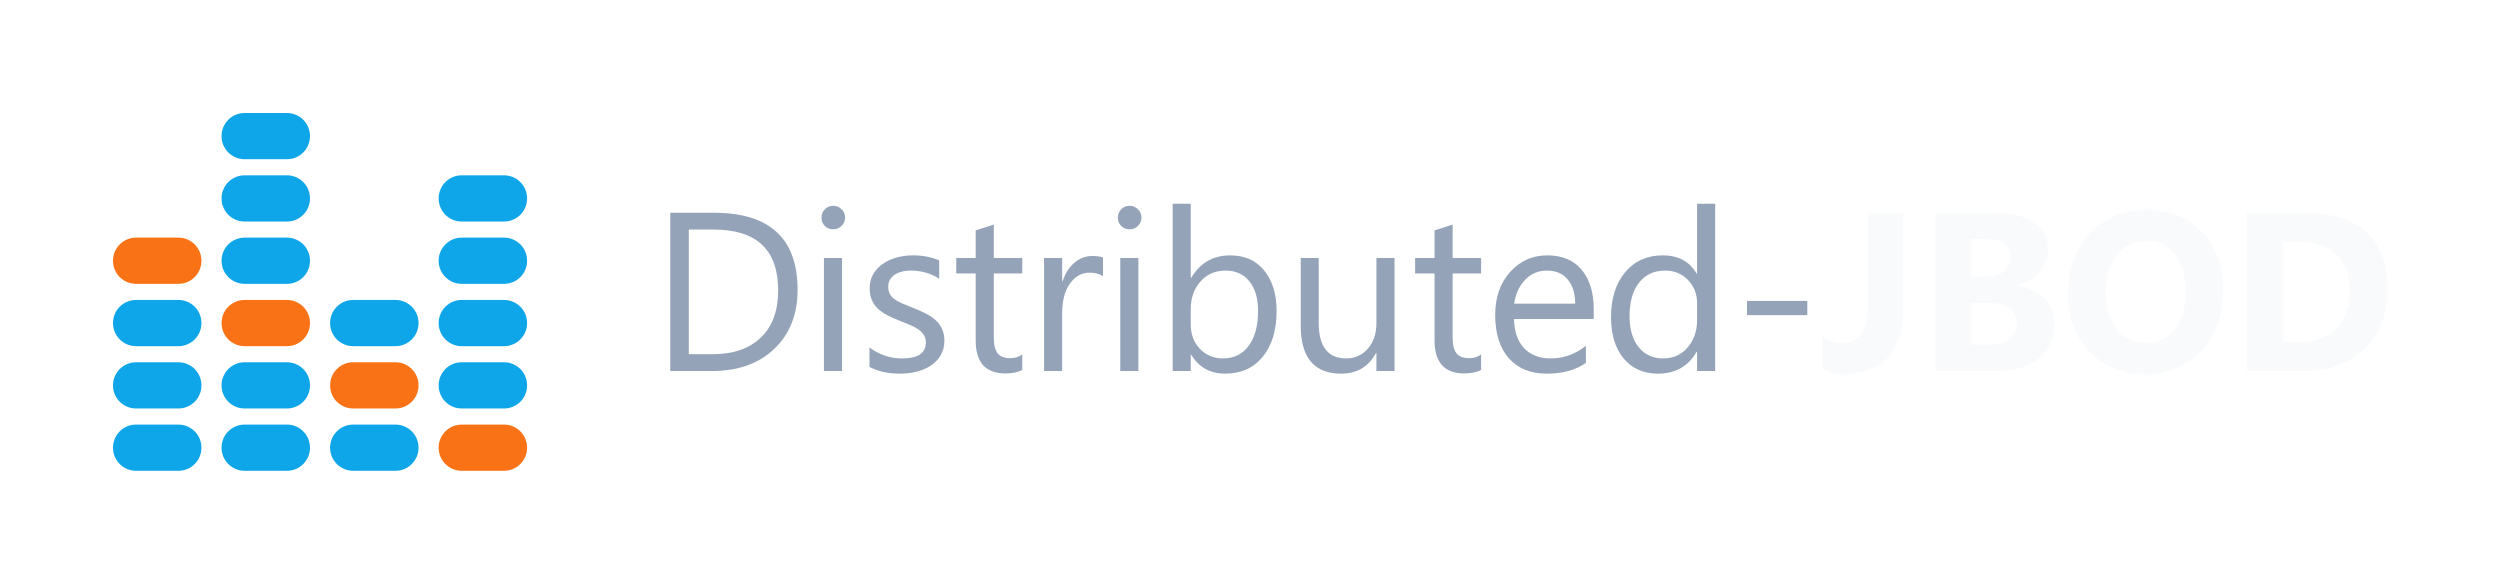
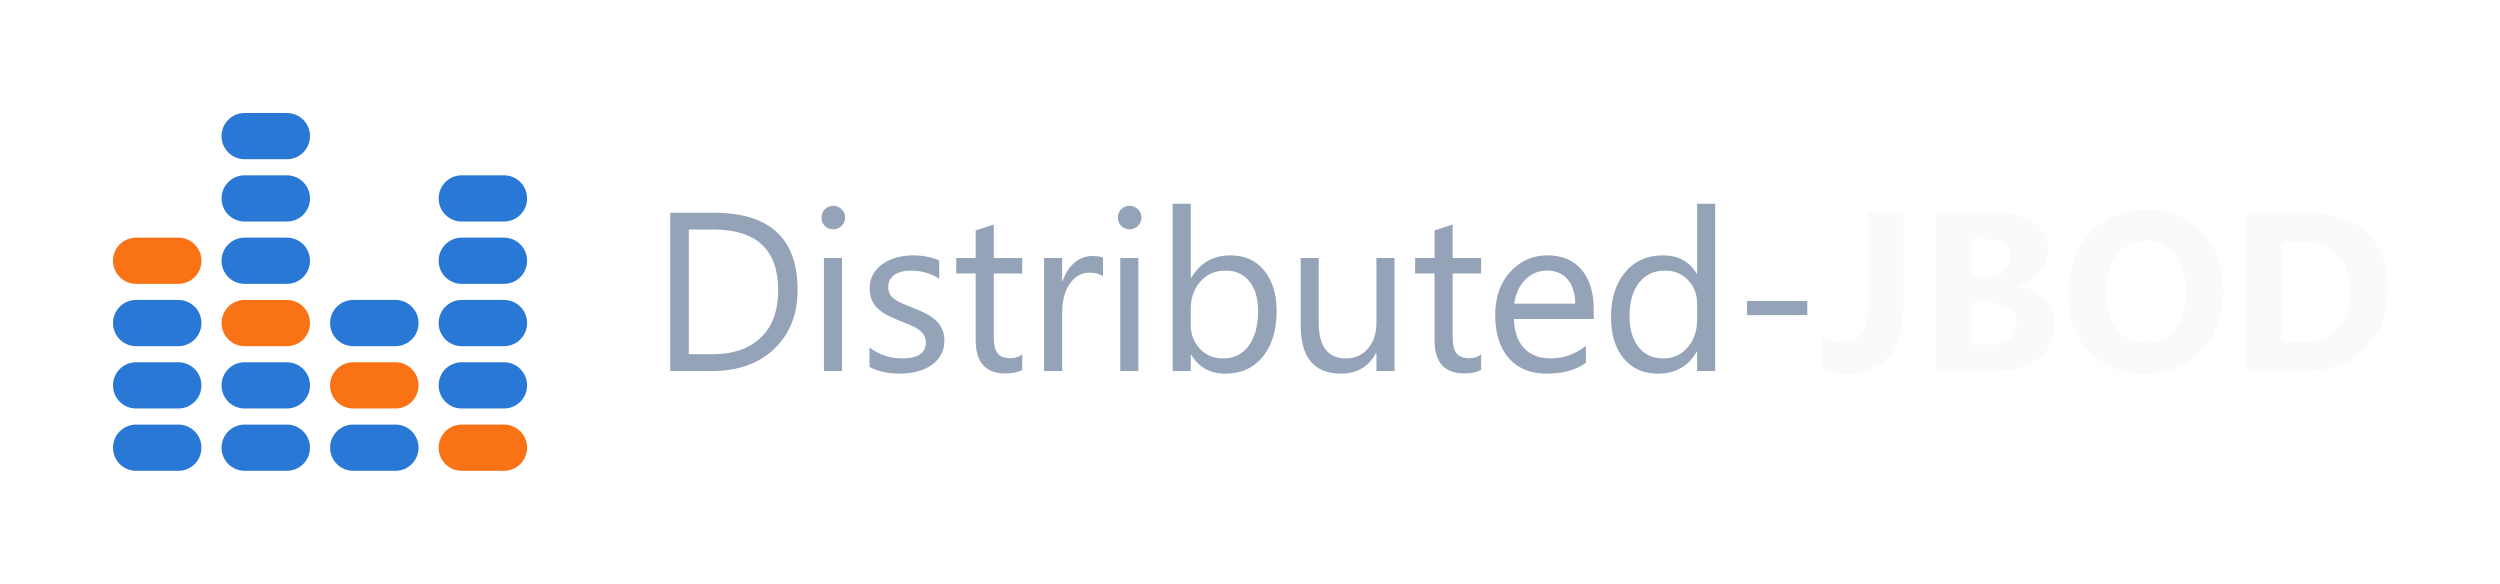
<svg xmlns="http://www.w3.org/2000/svg" width="531" height="124" viewBox="0 0 531 124" version="1.1" id="svg19">
  <defs id="defs19" />
  <g transform="translate(24,24) scale(0.426966) translate(-25,-39)" id="g18">
-     <path id="rect1" style="fill:#0ea5e9" d="m 36.5,194 h 21 c 6.371,0 11.5,5.129 11.5,11.5 0,6.371 -5.129,11.5 -11.5,11.5 h -21 C 30.129,217 25,211.871 25,205.5 25,199.129 30.129,194 36.5,194 Z" />
-     <path id="rect2" style="fill:#0ea5e9" d="m 36.5,163 h 21 c 6.371,0 11.5,5.129 11.5,11.5 0,6.371 -5.129,11.5 -11.5,11.5 h -21 C 30.129,186 25,180.871 25,174.5 25,168.129 30.129,163 36.5,163 Z" />
-     <path id="rect3" style="fill:#0ea5e9" d="m 36.5,132 h 21 c 6.371,0 11.5,5.129 11.5,11.5 0,6.371 -5.129,11.5 -11.5,11.5 h -21 C 30.129,155 25,149.871 25,143.5 25,137.129 30.129,132 36.5,132 Z" />
+     <path id="rect1" style="fill:#2a78d6" d="m 36.5,194 h 21 c 6.371,0 11.5,5.129 11.5,11.5 0,6.371 -5.129,11.5 -11.5,11.5 h -21 C 30.129,217 25,211.871 25,205.5 25,199.129 30.129,194 36.5,194 Z" />
+     <path id="rect2" style="fill:#2a78d6" d="m 36.5,163 h 21 c 6.371,0 11.5,5.129 11.5,11.5 0,6.371 -5.129,11.5 -11.5,11.5 h -21 C 30.129,186 25,180.871 25,174.5 25,168.129 30.129,163 36.5,163 Z" />
+     <path id="rect3" style="fill:#2a78d6" d="m 36.5,132 h 21 c 6.371,0 11.5,5.129 11.5,11.5 0,6.371 -5.129,11.5 -11.5,11.5 h -21 C 30.129,155 25,149.871 25,143.5 25,137.129 30.129,132 36.5,132 Z" />
    <path id="rect4" style="fill:#f97316" d="m 36.5,101 h 21 c 6.371,0 11.5,5.129 11.5,11.5 0,6.371 -5.129,11.5 -11.5,11.5 h -21 C 30.129,124 25,118.871 25,112.5 25,106.129 30.129,101 36.5,101 Z" />
-     <path id="rect5" style="fill:#0ea5e9" d="m 90.5,194 h 21 c 6.371,0 11.5,5.129 11.5,11.5 0,6.371 -5.129,11.5 -11.5,11.5 h -21 C 84.129,217 79,211.871 79,205.5 79,199.129 84.129,194 90.5,194 Z" />
-     <path id="rect6" style="fill:#0ea5e9" d="m 90.5,163 h 21 c 6.371,0 11.5,5.129 11.5,11.5 0,6.371 -5.129,11.5 -11.5,11.5 h -21 C 84.129,186 79,180.871 79,174.5 79,168.129 84.129,163 90.5,163 Z" />
+     <path id="rect5" style="fill:#2a78d6" d="m 90.5,194 h 21 c 6.371,0 11.5,5.129 11.5,11.5 0,6.371 -5.129,11.5 -11.5,11.5 h -21 C 84.129,217 79,211.871 79,205.5 79,199.129 84.129,194 90.5,194 Z" />
+     <path id="rect6" style="fill:#2a78d6" d="m 90.5,163 h 21 c 6.371,0 11.5,5.129 11.5,11.5 0,6.371 -5.129,11.5 -11.5,11.5 h -21 C 84.129,186 79,180.871 79,174.5 79,168.129 84.129,163 90.5,163 Z" />
    <path id="rect7" style="fill:#f97316" d="m 90.5,132 h 21 c 6.371,0 11.5,5.129 11.5,11.5 0,6.371 -5.129,11.5 -11.5,11.5 h -21 C 84.129,155 79,149.871 79,143.5 79,137.129 84.129,132 90.5,132 Z" />
-     <path id="rect8" style="fill:#0ea5e9" d="m 90.5,101 h 21 c 6.371,0 11.5,5.129 11.5,11.5 0,6.371 -5.129,11.5 -11.5,11.5 h -21 C 84.129,124 79,118.871 79,112.5 79,106.129 84.129,101 90.5,101 Z" />
-     <path id="rect9" style="fill:#0ea5e9" d="m 90.5,70 h 21 c 6.371,0 11.5,5.129 11.5,11.5 0,6.371 -5.129,11.5 -11.5,11.5 h -21 C 84.129,93 79,87.871 79,81.5 79,75.129 84.129,70 90.5,70 Z" />
-     <path id="rect10" style="fill:#0ea5e9" d="m 90.5,39 h 21 c 6.371,0 11.5,5.129 11.5,11.5 0,6.371 -5.129,11.5 -11.5,11.5 h -21 C 84.129,62 79,56.871 79,50.5 79,44.129 84.129,39 90.5,39 Z" />
-     <path id="rect11" style="fill:#0ea5e9" d="m 144.5,194 h 21 c 6.371,0 11.5,5.129 11.5,11.5 0,6.371 -5.129,11.5 -11.5,11.5 h -21 c -6.371,0 -11.5,-5.129 -11.5,-11.5 0,-6.371 5.129,-11.5 11.5,-11.5 z" />
+     <path id="rect8" style="fill:#2a78d6" d="m 90.5,101 h 21 c 6.371,0 11.5,5.129 11.5,11.5 0,6.371 -5.129,11.5 -11.5,11.5 h -21 C 84.129,124 79,118.871 79,112.5 79,106.129 84.129,101 90.5,101 Z" />
+     <path id="rect9" style="fill:#2a78d6" d="m 90.5,70 h 21 c 6.371,0 11.5,5.129 11.5,11.5 0,6.371 -5.129,11.5 -11.5,11.5 h -21 C 84.129,93 79,87.871 79,81.5 79,75.129 84.129,70 90.5,70 Z" />
+     <path id="rect10" style="fill:#2a78d6" d="m 90.5,39 h 21 c 6.371,0 11.5,5.129 11.5,11.5 0,6.371 -5.129,11.5 -11.5,11.5 h -21 C 84.129,62 79,56.871 79,50.5 79,44.129 84.129,39 90.5,39 Z" />
+     <path id="rect11" style="fill:#2a78d6" d="m 144.5,194 h 21 c 6.371,0 11.5,5.129 11.5,11.5 0,6.371 -5.129,11.5 -11.5,11.5 h -21 c -6.371,0 -11.5,-5.129 -11.5,-11.5 0,-6.371 5.129,-11.5 11.5,-11.5 z" />
    <path id="rect12" style="fill:#f97316" d="m 144.5,163 h 21 c 6.371,0 11.5,5.129 11.5,11.5 0,6.371 -5.129,11.5 -11.5,11.5 h -21 c -6.371,0 -11.5,-5.129 -11.5,-11.5 0,-6.371 5.129,-11.5 11.5,-11.5 z" />
-     <path id="rect13" style="fill:#0ea5e9" d="m 144.5,132 h 21 c 6.371,0 11.5,5.129 11.5,11.5 0,6.371 -5.129,11.5 -11.5,11.5 h -21 c -6.371,0 -11.5,-5.129 -11.5,-11.5 0,-6.371 5.129,-11.5 11.5,-11.5 z" />
+     <path id="rect13" style="fill:#2a78d6" d="m 144.5,132 h 21 c 6.371,0 11.5,5.129 11.5,11.5 0,6.371 -5.129,11.5 -11.5,11.5 h -21 c -6.371,0 -11.5,-5.129 -11.5,-11.5 0,-6.371 5.129,-11.5 11.5,-11.5 z" />
    <path id="rect14" style="fill:#f97316" d="m 198.5,194 h 21 c 6.371,0 11.5,5.129 11.5,11.5 0,6.371 -5.129,11.5 -11.5,11.5 h -21 c -6.371,0 -11.5,-5.129 -11.5,-11.5 0,-6.371 5.129,-11.5 11.5,-11.5 z" />
-     <path id="rect15" style="fill:#0ea5e9" d="m 198.5,163 h 21 c 6.371,0 11.5,5.129 11.5,11.5 0,6.371 -5.129,11.5 -11.5,11.5 h -21 c -6.371,0 -11.5,-5.129 -11.5,-11.5 0,-6.371 5.129,-11.5 11.5,-11.5 z" />
-     <path id="rect16" style="fill:#0ea5e9" d="m 198.5,132 h 21 c 6.371,0 11.5,5.129 11.5,11.5 0,6.371 -5.129,11.5 -11.5,11.5 h -21 c -6.371,0 -11.5,-5.129 -11.5,-11.5 0,-6.371 5.129,-11.5 11.5,-11.5 z" />
-     <path id="rect17" style="fill:#0ea5e9" d="m 198.5,101 h 21 c 6.371,0 11.5,5.129 11.5,11.5 0,6.371 -5.129,11.5 -11.5,11.5 h -21 c -6.371,0 -11.5,-5.129 -11.5,-11.5 0,-6.371 5.129,-11.5 11.5,-11.5 z" />
-     <path id="rect18" style="fill:#0ea5e9" d="m 198.5,70 h 21 c 6.371,0 11.5,5.129 11.5,11.5 0,6.371 -5.129,11.5 -11.5,11.5 h -21 C 192.129,93 187,87.871 187,81.5 187,75.129 192.129,70 198.5,70 Z" />
+     <path id="rect15" style="fill:#2a78d6" d="m 198.5,163 h 21 c 6.371,0 11.5,5.129 11.5,11.5 0,6.371 -5.129,11.5 -11.5,11.5 h -21 c -6.371,0 -11.5,-5.129 -11.5,-11.5 0,-6.371 5.129,-11.5 11.5,-11.5 z" />
+     <path id="rect16" style="fill:#2a78d6" d="m 198.5,132 h 21 c 6.371,0 11.5,5.129 11.5,11.5 0,6.371 -5.129,11.5 -11.5,11.5 h -21 c -6.371,0 -11.5,-5.129 -11.5,-11.5 0,-6.371 5.129,-11.5 11.5,-11.5 z" />
+     <path id="rect17" style="fill:#2a78d6" d="m 198.5,101 h 21 c 6.371,0 11.5,5.129 11.5,11.5 0,6.371 -5.129,11.5 -11.5,11.5 h -21 c -6.371,0 -11.5,-5.129 -11.5,-11.5 0,-6.371 5.129,-11.5 11.5,-11.5 z" />
+     <path id="rect18" style="fill:#2a78d6" d="m 198.5,70 h 21 c 6.371,0 11.5,5.129 11.5,11.5 0,6.371 -5.129,11.5 -11.5,11.5 h -21 C 192.129,93 187,87.871 187,81.5 187,75.129 192.129,70 198.5,70 Z" />
  </g>
  <g id="text19" style="font-size:48px;font-family:'Segoe UI';letter-spacing:-0.5" aria-label="Distributed-JBOD">
    <path style="fill:#94a3b8" d="M 142.361,78.8 V 45.191 h 9.281 q 17.766,0 17.766,16.383 0,7.781 -4.945,12.516 -4.922,4.711 -13.195,4.711 z m 3.938,-30.047 v 26.484 h 5.016 q 6.609,0 10.289,-3.539 3.68,-3.539 3.68,-10.031 0,-12.914 -13.734,-12.914 z m 30.672,-0.047 q -1.031,0 -1.758,-0.703 -0.727,-0.703 -0.727,-1.781 0,-1.078 0.727,-1.781 0.727,-0.727 1.758,-0.727 1.055,0 1.781,0.727 0.75,0.703 0.75,1.781 0,1.031 -0.75,1.758 -0.727,0.727 -1.781,0.727 z m 1.875,30.094 h -3.844 v -24 h 3.844 z m 5.828,-0.867 v -4.125 q 3.141,2.32 6.914,2.32 5.062,0 5.062,-3.375 0,-0.961 -0.445,-1.617 -0.422,-0.68 -1.172,-1.195 -0.727,-0.516 -1.734,-0.914 -0.984,-0.422 -2.133,-0.867 -1.594,-0.633 -2.812,-1.266 -1.195,-0.656 -2.016,-1.453 -0.797,-0.82 -1.219,-1.852 -0.398,-1.031 -0.398,-2.414 0,-1.688 0.773,-2.977 0.773,-1.312 2.062,-2.18 1.289,-0.891 2.93,-1.336 1.664,-0.445 3.422,-0.445 3.117,0 5.578,1.078 v 3.891 q -2.648,-1.734 -6.094,-1.734 -1.078,0 -1.945,0.258 -0.867,0.234 -1.5,0.68 -0.609,0.445 -0.961,1.078 -0.328,0.609 -0.328,1.359 0,0.938 0.328,1.57 0.352,0.633 1.008,1.125 0.656,0.492 1.594,0.891 0.938,0.398 2.133,0.867 1.594,0.609 2.859,1.266 1.266,0.633 2.156,1.453 0.891,0.797 1.359,1.852 0.492,1.055 0.492,2.508 0,1.781 -0.797,3.094 -0.773,1.312 -2.086,2.18 -1.312,0.867 -3.023,1.289 -1.711,0.422 -3.586,0.422 -3.703,0 -6.422,-1.43 z m 32.453,0.633 q -1.359,0.75 -3.586,0.75 -6.305,0 -6.305,-7.031 V 58.081 h -4.125 v -3.281 h 4.125 V 48.941 L 211.08,47.698 v 7.102 h 6.047 v 3.281 H 211.08 v 13.523 q 0,2.414 0.82,3.445 0.82,1.031 2.719,1.031 1.453,0 2.508,-0.797 z m 17.148,-19.875 q -1.008,-0.773 -2.906,-0.773 -2.461,0 -4.125,2.32 -1.641,2.32 -1.641,6.328 v 12.234 h -3.844 v -24 h 3.844 v 4.945 h 0.094 q 0.82,-2.531 2.508,-3.938 1.688,-1.43 3.773,-1.43 1.5,0 2.297,0.328 z m 5.641,-9.984 q -1.031,0 -1.758,-0.703 -0.727,-0.703 -0.727,-1.781 0,-1.078 0.727,-1.781 0.727,-0.727 1.758,-0.727 1.055,0 1.781,0.727 0.75,0.703 0.75,1.781 0,1.031 -0.75,1.758 -0.727,0.727 -1.781,0.727 z m 1.875,30.094 h -3.844 v -24 h 3.844 z m 11.219,-3.469 h -0.094 v 3.469 h -3.844 v -35.531 h 3.844 v 15.75 h 0.094 q 2.836,-4.781 8.297,-4.781 4.617,0 7.219,3.234 2.625,3.211 2.625,8.625 0,6.023 -2.93,9.656 -2.93,3.609 -8.016,3.609 -4.758,0 -7.195,-4.031 z m -0.094,-9.68 v 3.352 q 0,2.977 1.922,5.062 1.945,2.062 4.922,2.062 3.492,0 5.461,-2.672 1.992,-2.672 1.992,-7.43 0,-4.008 -1.852,-6.281 -1.852,-2.273 -5.016,-2.273 -3.352,0 -5.391,2.344 -2.039,2.32 -2.039,5.836 z m 43.281,13.148 h -3.844 v -3.797 h -0.094 q -2.391,4.359 -7.406,4.359 -8.578,0 -8.578,-10.219 v -14.344 h 3.82 v 13.734 q 0,7.594 5.812,7.594 2.812,0 4.617,-2.062 1.828,-2.086 1.828,-5.438 V 54.8 h 3.844 z m 18.391,-0.234 q -1.359,0.75 -3.586,0.75 -6.305,0 -6.305,-7.031 V 58.081 h -4.125 v -3.281 h 4.125 v -5.859 l 3.844,-1.242 v 7.102 h 6.047 v 3.281 h -6.047 v 13.523 q 0,2.414 0.82,3.445 0.82,1.031 2.719,1.031 1.453,0 2.508,-0.797 z m 23.922,-10.805 h -16.945 q 0.094,4.008 2.156,6.188 2.062,2.18 5.672,2.18 4.055,0 7.453,-2.672 v 3.609 q -3.164,2.297 -8.367,2.297 -5.086,0 -7.992,-3.258 -2.906,-3.281 -2.906,-9.211 0,-5.602 3.164,-9.117 3.188,-3.539 7.898,-3.539 4.711,0 7.289,3.047 2.578,3.047 2.578,8.461 z m -3.938,-3.258 q -0.023,-3.328 -1.617,-5.18 -1.57,-1.852 -4.383,-1.852 -2.719,0 -4.617,1.945 -1.898,1.945 -2.344,5.086 z m 29.734,14.297 h -3.844 v -4.078 h -0.094 q -2.672,4.641 -8.25,4.641 -4.523,0 -7.242,-3.211 -2.695,-3.234 -2.695,-8.789 0,-5.953 3,-9.539 3,-3.586 7.992,-3.586 4.945,0 7.195,3.891 h 0.094 V 43.269 h 3.844 z m -3.844,-10.852 v -3.539 q 0,-2.906 -1.922,-4.922 -1.922,-2.016 -4.875,-2.016 -3.516,0 -5.531,2.578 -2.016,2.578 -2.016,7.125 0,4.148 1.922,6.562 1.945,2.391 5.203,2.391 3.211,0 5.203,-2.32 2.016,-2.32 2.016,-5.859 z m 23.406,-1.008 h -12.797 v -3.023 h 12.797 z" id="path19" />
    <path style="font-weight:700;fill:#f8fafc" d="m 404.252,65.464 q 0,6.75 -3.141,10.336 -3.117,3.586 -9.047,3.586 -2.648,0 -4.898,-0.914 v -7.102 q 1.945,1.477 4.359,1.477 5.18,0 5.18,-7.688 v -19.969 h 7.547 z m 6.859,13.336 V 45.191 h 12.234 q 5.625,0 8.648,2.062 3.023,2.062 3.023,5.812 0,2.719 -1.852,4.758 -1.828,2.039 -4.688,2.836 v 0.094 q 3.586,0.445 5.719,2.648 2.156,2.203 2.156,5.367 0,4.617 -3.305,7.336 -3.305,2.695 -9.023,2.695 z m 7.57,-28.031 v 7.969 h 3.328 q 2.344,0 3.68,-1.125 1.359,-1.148 1.359,-3.141 0,-3.703 -5.531,-3.703 z m 0,13.594 v 8.859 h 4.102 q 2.625,0 4.102,-1.219 1.5,-1.219 1.5,-3.328 0,-2.016 -1.477,-3.164 Q 425.455,64.363 422.83,64.363 Z m 36.906,15.023 q -7.219,0 -11.766,-4.688 -4.547,-4.711 -4.547,-12.258 0,-7.969 4.617,-12.891 4.617,-4.922 12.234,-4.922 7.195,0 11.625,4.711 4.453,4.711 4.453,12.422 0,7.922 -4.617,12.773 -4.594,4.852 -12,4.852 z m 0.328,-28.242 q -3.984,0 -6.328,3 -2.344,2.977 -2.344,7.898 0,4.992 2.344,7.898 2.344,2.906 6.141,2.906 3.914,0 6.211,-2.812 2.297,-2.836 2.297,-7.852 0,-5.227 -2.227,-8.133 -2.227,-2.906 -6.094,-2.906 z m 21.367,27.656 V 45.191 h 11.906 q 17.906,0 17.906,16.383 0,7.852 -4.898,12.539 -4.875,4.688 -13.008,4.688 z m 7.57,-27.445 v 21.305 h 3.75 q 4.922,0 7.711,-2.953 2.812,-2.953 2.812,-8.039 0,-4.805 -2.789,-7.547 -2.766,-2.766 -7.781,-2.766 z" id="path20" />
  </g>
</svg>
